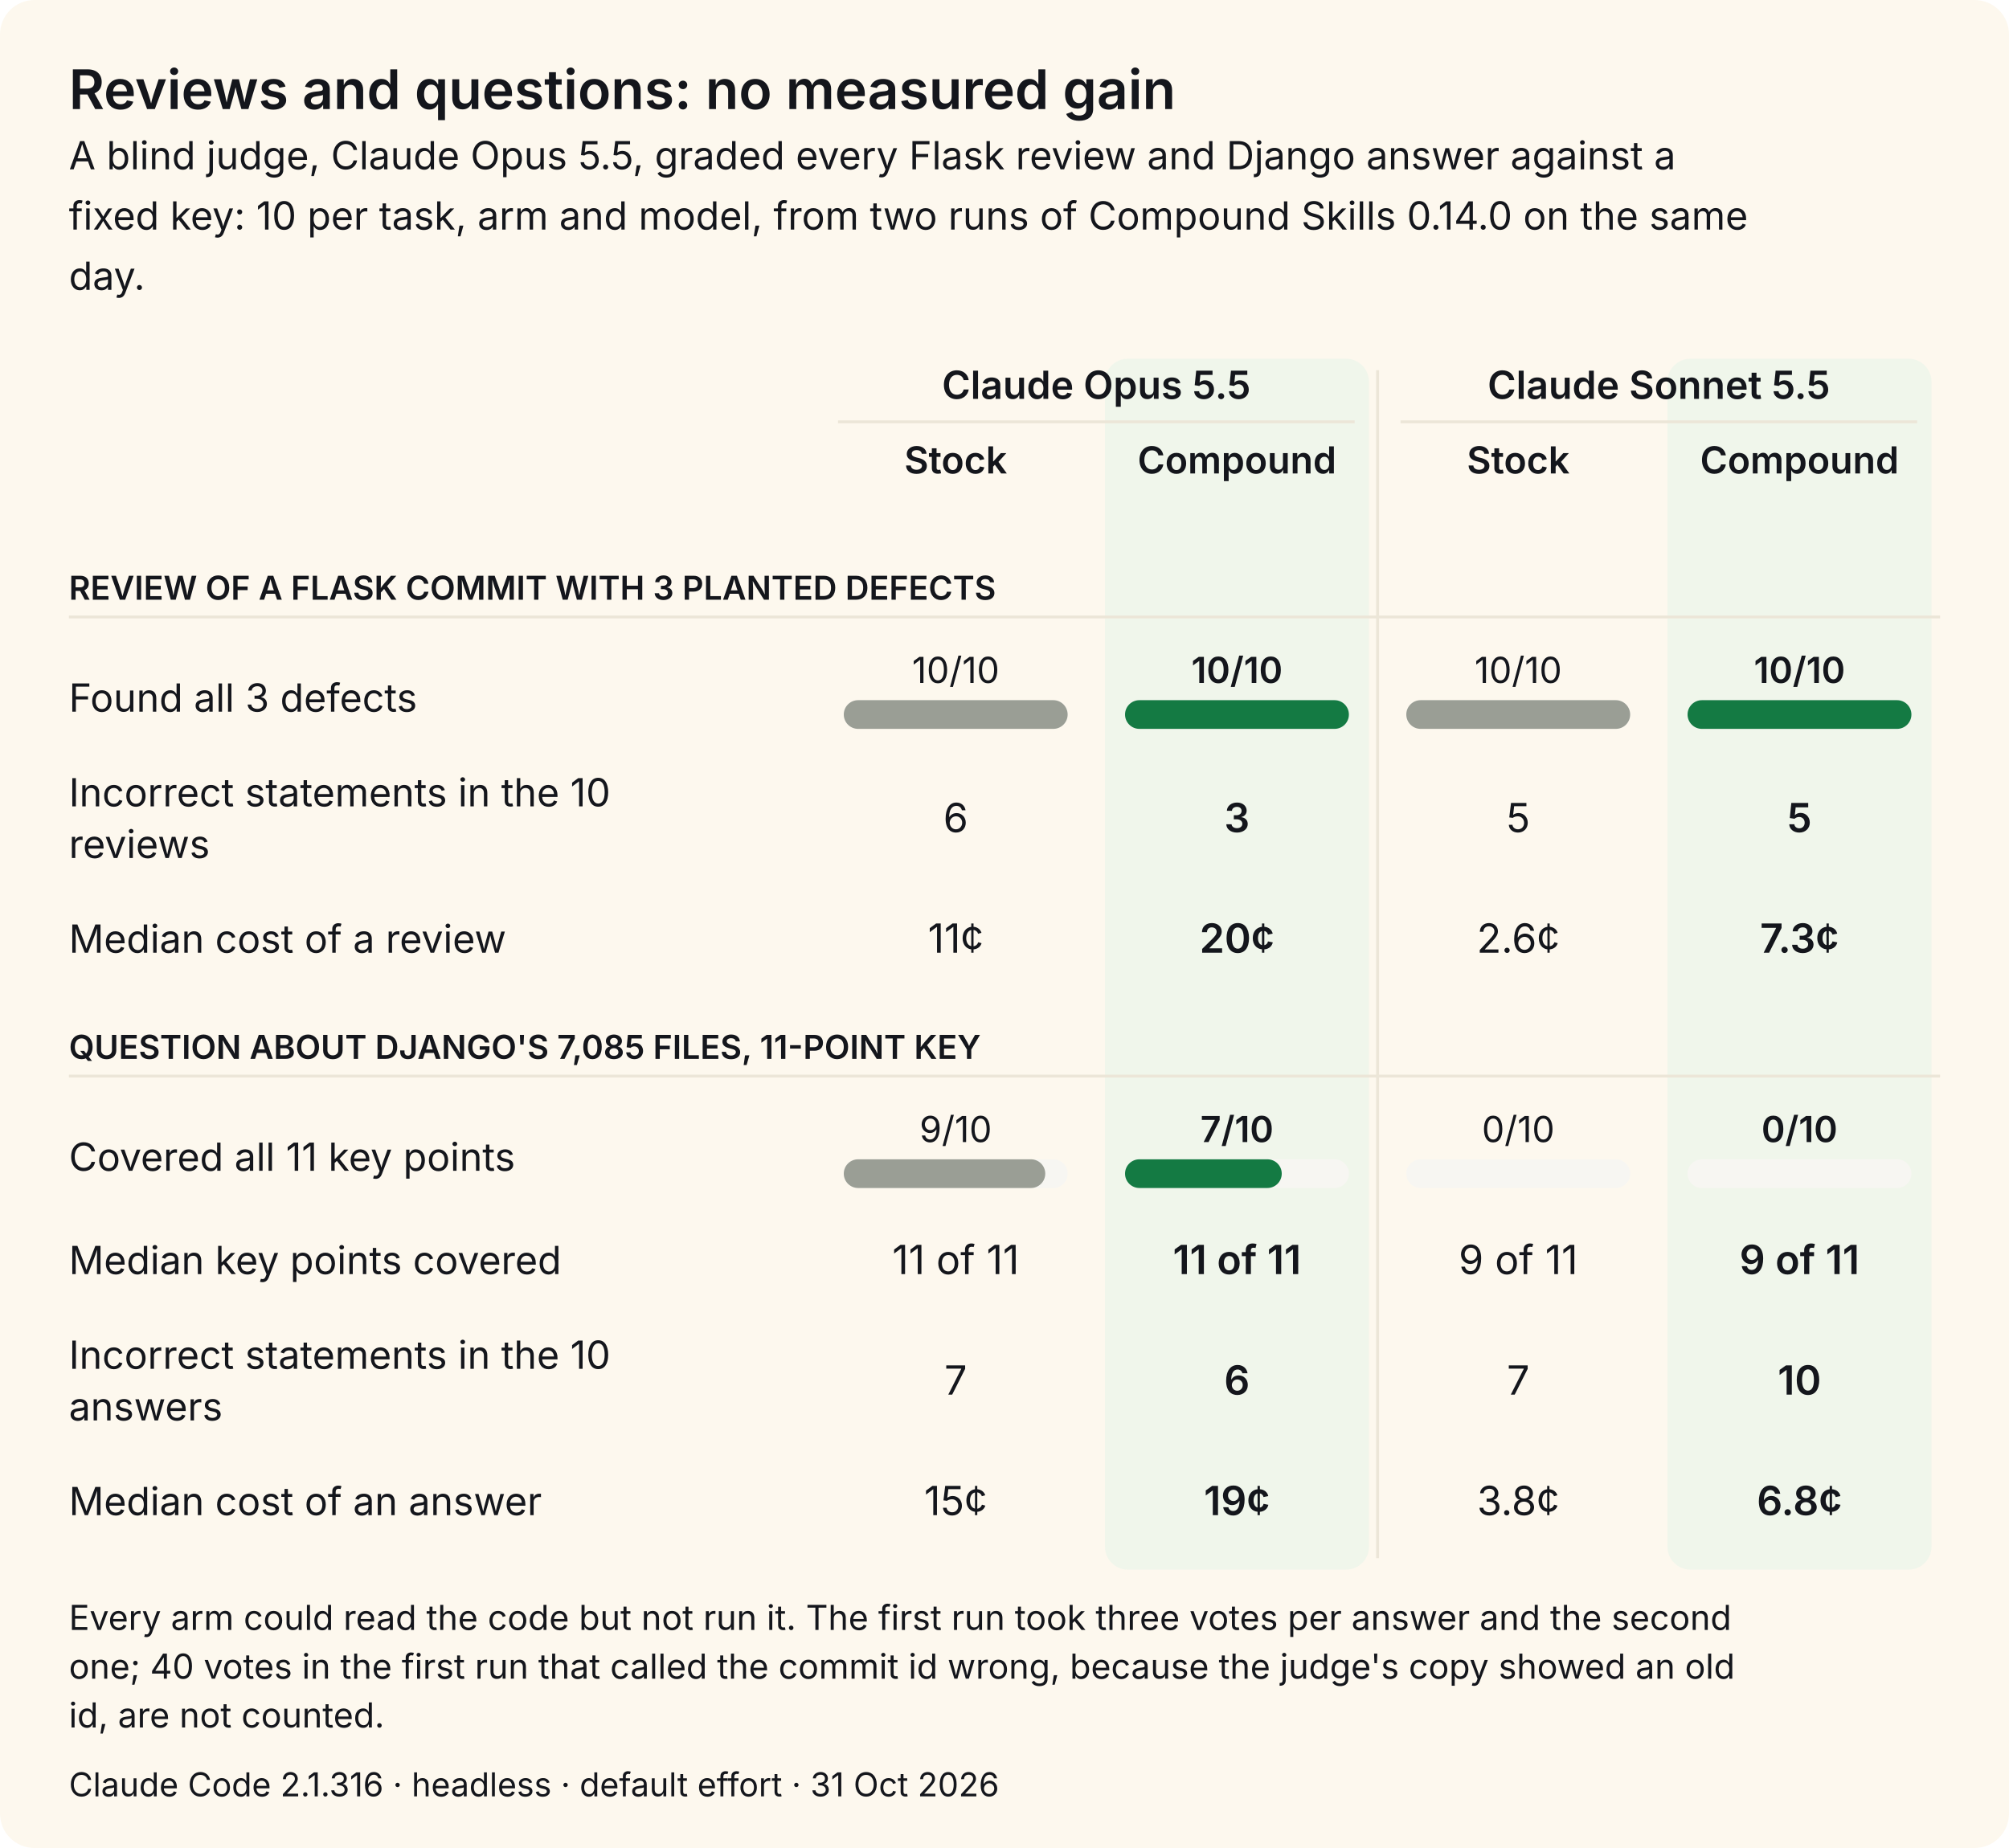
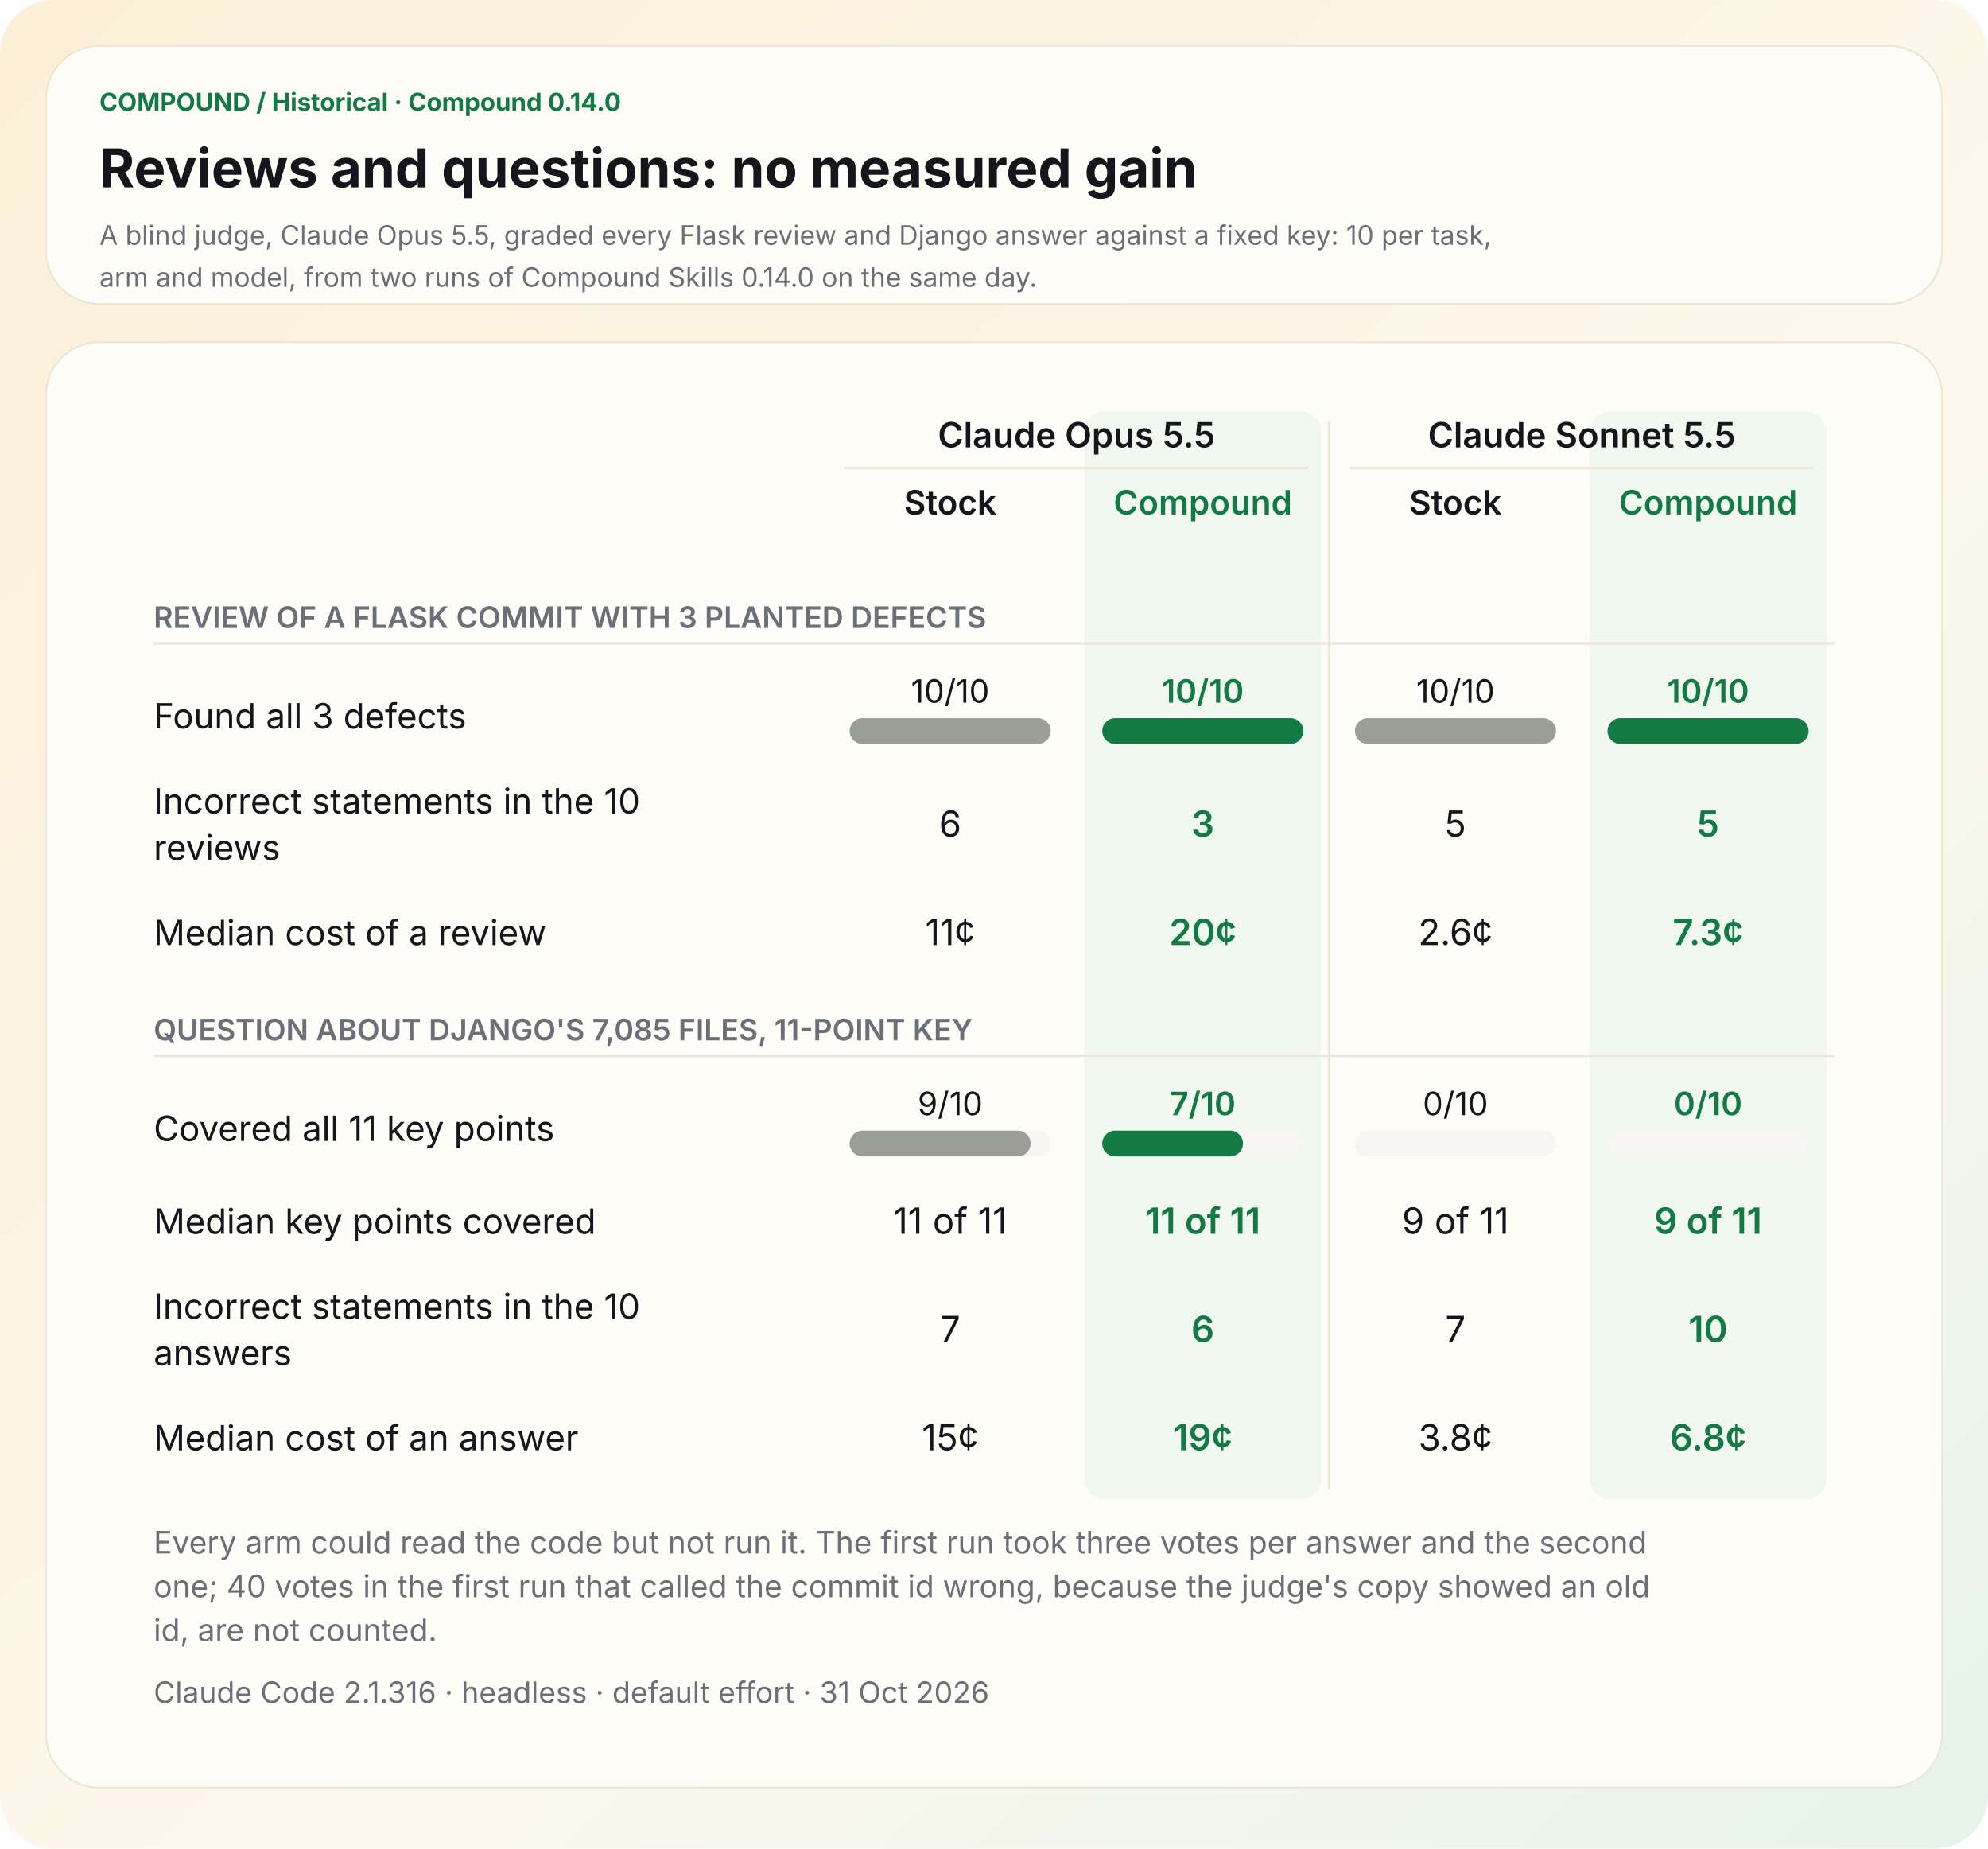
- <svg xmlns="http://www.w3.org/2000/svg" width="700" height="644" viewBox="0 0 700 644" role="img" aria-labelledby="title desc">
-   <style>text{font-family:Inter,system-ui,-apple-system,BlinkMacSystemFont,'Segoe UI','Noto Sans',Helvetica,Arial,sans-serif;fill:#14161c;font-variant-numeric:tabular-nums}.mono{font-family:ui-monospace,SFMono-Regular,'SF Mono',Menlo,Consolas,'Liberation Mono',monospace}</style>
-   <rect width="700" height="644" rx="12" fill="#fdf8ee" />
-   <text x="24.0" y="38.0" font-size="19" font-weight="600">Reviews and questions: no measured gain</text>
-   <text x="24.0" y="59.0" font-size="13.5" fill="#6b6f78">A blind judge, Claude Opus 5.5, graded every Flask review and Django answer against a</text>
-   <text x="24.0" y="80.0" font-size="13.5" fill="#6b6f78">fixed key: 10 per task, arm and model, from two runs of Compound Skills 0.14.0 on the same</text>
-   <text x="24.0" y="101.0" font-size="13.5" fill="#6b6f78">day.</text>
-   <rect x="385.0" y="125.0" width="92.0" height="422.0" rx="8" fill="#e5f3e9" fill-opacity="0.55" />
-   <rect x="581.0" y="125.0" width="92.0" height="422.0" rx="8" fill="#e5f3e9" fill-opacity="0.55" />
-   <line x1="480.0" y1="129.0" x2="480.0" y2="543.0" stroke="#ece6d8" stroke-width="1" />
-   <text x="382.0" y="139.0" font-size="13.5" font-weight="600" text-anchor="middle">Claude Opus 5.5</text>
-   <line x1="292.0" y1="147.0" x2="472.0" y2="147.0" stroke="#ece6d8" stroke-width="1" />
-   <text x="578.0" y="139.0" font-size="13.5" font-weight="600" text-anchor="middle">Claude Sonnet 5.5</text>
-   <line x1="488.0" y1="147.0" x2="668.0" y2="147.0" stroke="#ece6d8" stroke-width="1" />
-   <text x="333.0" y="165.0" font-size="13" font-weight="600" text-anchor="middle">Stock</text>
-   <text x="431.0" y="165.0" font-size="13" font-weight="600" text-anchor="middle" fill="#147a43">Compound</text>
-   <text x="529.0" y="165.0" font-size="13" font-weight="600" text-anchor="middle">Stock</text>
-   <text x="627.0" y="165.0" font-size="13" font-weight="600" text-anchor="middle" fill="#147a43">Compound</text>
-   <text x="24.0" y="209.0" font-size="11.5" font-weight="600" fill="#6b6f78">REVIEW OF A FLASK COMMIT WITH 3 PLANTED DEFECTS</text>
-   <line x1="24.0" y1="215.0" x2="676.0" y2="215.0" stroke="#ece6d8" stroke-width="1" />
-   <text x="24.0" y="248.0" font-size="13.5">Found all 3 defects</text>
-   <rect x="294.0" y="244.0" width="78.0" height="10.0" rx="5" fill="#f7f6f2" />
-   <rect x="294.0" y="244.0" width="78.0" height="10.0" rx="5" fill="#9a9e95" />
-   <text x="333.0" y="238.0" font-size="12.5" text-anchor="middle">10/10</text>
-   <rect x="392.0" y="244.0" width="78.0" height="10.0" rx="5" fill="#f7f6f2" />
-   <rect x="392.0" y="244.0" width="78.0" height="10.0" rx="5" fill="#147a43" />
-   <text x="431.0" y="238.0" font-size="12.5" font-weight="600" text-anchor="middle" fill="#147a43">10/10</text>
-   <rect x="490.0" y="244.0" width="78.0" height="10.0" rx="5" fill="#f7f6f2" />
-   <rect x="490.0" y="244.0" width="78.0" height="10.0" rx="5" fill="#9a9e95" />
-   <text x="529.0" y="238.0" font-size="12.5" text-anchor="middle">10/10</text>
-   <rect x="588.0" y="244.0" width="78.0" height="10.0" rx="5" fill="#f7f6f2" />
-   <rect x="588.0" y="244.0" width="78.0" height="10.0" rx="5" fill="#147a43" />
-   <text x="627.0" y="238.0" font-size="12.5" font-weight="600" text-anchor="middle" fill="#147a43">10/10</text>
-   <text x="24.0" y="281.0" font-size="13.5">Incorrect statements in the 10</text>
-   <text x="24.0" y="299.0" font-size="13.5">reviews</text>
-   <text x="333.0" y="290.0" font-size="14" text-anchor="middle">6</text>
-   <text x="431.0" y="290.0" font-size="14" font-weight="600" text-anchor="middle" fill="#147a43">3</text>
-   <text x="529.0" y="290.0" font-size="14" text-anchor="middle">5</text>
-   <text x="627.0" y="290.0" font-size="14" font-weight="600" text-anchor="middle" fill="#147a43">5</text>
-   <text x="24.0" y="332.0" font-size="13.5">Median cost of a review</text>
-   <text x="333.0" y="332.0" font-size="14" text-anchor="middle">11¢</text>
-   <text x="431.0" y="332.0" font-size="14" font-weight="600" text-anchor="middle" fill="#147a43">20¢</text>
-   <text x="529.0" y="332.0" font-size="14" text-anchor="middle">2.6¢</text>
-   <text x="627.0" y="332.0" font-size="14" font-weight="600" text-anchor="middle" fill="#147a43">7.3¢</text>
-   <text x="24.0" y="369.0" font-size="11.5" font-weight="600" fill="#6b6f78">QUESTION ABOUT DJANGO'S 7,085 FILES, 11-POINT KEY</text>
-   <line x1="24.0" y1="375.0" x2="676.0" y2="375.0" stroke="#ece6d8" stroke-width="1" />
-   <text x="24.0" y="408.0" font-size="13.5">Covered all 11 key points</text>
-   <rect x="294.0" y="404.0" width="78.0" height="10.0" rx="5" fill="#f7f6f2" />
-   <rect x="294.0" y="404.0" width="70.2" height="10.0" rx="5" fill="#9a9e95" />
-   <text x="333.0" y="398.0" font-size="12.5" text-anchor="middle">9/10</text>
-   <rect x="392.0" y="404.0" width="78.0" height="10.0" rx="5" fill="#f7f6f2" />
-   <rect x="392.0" y="404.0" width="54.6" height="10.0" rx="5" fill="#147a43" />
-   <text x="431.0" y="398.0" font-size="12.5" font-weight="600" text-anchor="middle" fill="#147a43">7/10</text>
-   <rect x="490.0" y="404.0" width="78.0" height="10.0" rx="5" fill="#f7f6f2" />
-   <text x="529.0" y="398.0" font-size="12.5" text-anchor="middle">0/10</text>
-   <rect x="588.0" y="404.0" width="78.0" height="10.0" rx="5" fill="#f7f6f2" />
-   <text x="627.0" y="398.0" font-size="12.5" font-weight="600" text-anchor="middle" fill="#147a43">0/10</text>
-   <text x="24.0" y="444.0" font-size="13.5">Median key points covered</text>
-   <text x="333.0" y="444.0" font-size="14" text-anchor="middle">11 of 11</text>
-   <text x="431.0" y="444.0" font-size="14" font-weight="600" text-anchor="middle" fill="#147a43">11 of 11</text>
-   <text x="529.0" y="444.0" font-size="14" text-anchor="middle">9 of 11</text>
-   <text x="627.0" y="444.0" font-size="14" font-weight="600" text-anchor="middle" fill="#147a43">9 of 11</text>
-   <text x="24.0" y="477.0" font-size="13.5">Incorrect statements in the 10</text>
-   <text x="24.0" y="495.0" font-size="13.5">answers</text>
-   <text x="333.0" y="486.0" font-size="14" text-anchor="middle">7</text>
-   <text x="431.0" y="486.0" font-size="14" font-weight="600" text-anchor="middle" fill="#147a43">6</text>
-   <text x="529.0" y="486.0" font-size="14" text-anchor="middle">7</text>
-   <text x="627.0" y="486.0" font-size="14" font-weight="600" text-anchor="middle" fill="#147a43">10</text>
-   <text x="24.0" y="528.0" font-size="13.5">Median cost of an answer</text>
-   <text x="333.0" y="528.0" font-size="14" text-anchor="middle">15¢</text>
-   <text x="431.0" y="528.0" font-size="14" font-weight="600" text-anchor="middle" fill="#147a43">19¢</text>
-   <text x="529.0" y="528.0" font-size="14" text-anchor="middle">3.8¢</text>
-   <text x="627.0" y="528.0" font-size="14" font-weight="600" text-anchor="middle" fill="#147a43">6.8¢</text>
-   <text x="24.0" y="568.0" font-size="12" fill="#6b6f78">Every arm could read the code but not run it. The first run took three votes per answer and the second</text>
-   <text x="24.0" y="585.0" font-size="12" fill="#6b6f78">one; 40 votes in the first run that called the commit id wrong, because the judge's copy showed an old</text>
-   <text x="24.0" y="602.0" font-size="12" fill="#6b6f78">id, are not counted.</text>
-   <text x="24.0" y="626.0" font-size="11.5" fill="#6b6f78">Claude Code 2.1.316 · headless · default effort · 31 Oct 2026</text>
+ <svg xmlns="http://www.w3.org/2000/svg" width="1040" height="967" viewBox="0 0 1040 967" role="img" aria-labelledby="title desc">
+   <style>text{font-family:Inter,system-ui,-apple-system,BlinkMacSystemFont,'Segoe UI',Arial,sans-serif;font-variant-numeric:tabular-nums}.mono{font-family:ui-monospace,SFMono-Regular,Menlo,monospace}</style>
+   <defs>
+     <linearGradient id="theme-wash" x2="1" y2="1">
+       <stop offset="0" stop-color="#fbefd6" />
+       <stop offset=".6" stop-color="#fdf8ee" />
+       <stop offset="1" stop-color="#e5f3e9" />
+     </linearGradient>
+   </defs>
+   <rect x="0" y="0" width="1040" height="967" rx="28" fill="url(#theme-wash)" />
+   <g fill="#14161c">
+     <rect x="24" y="24" width="992" height="135" rx="28" fill="#fffdf8" stroke="#ece6d8" stroke-width="1" />
+     <text x="52" y="58" font-size="13" font-weight="650" fill="#147a43">COMPOUND  /  Historical · Compound 0.14.0</text>
+     <text x="52" y="98" font-size="28" font-weight="750" fill="#14161c">Reviews and questions: no measured gain</text>
+     <text x="52" y="128" font-size="14" font-weight="400" fill="#6b6f78">A blind judge, Claude Opus 5.5, graded every Flask review and Django answer against a fixed key: 10 per task,</text>
+     <text x="52" y="150" font-size="14" font-weight="400" fill="#6b6f78">arm and model, from two runs of Compound Skills 0.14.0 on the same day.</text>
+     <rect x="24" y="179" width="992" height="756.091" rx="28" fill="#fffdf8" stroke="#ece6d8" stroke-width="1" />
+     <g transform="translate(48 46.611) scale(1.348571)">
+       <rect x="385.0" y="125.0" width="92.0" height="422.0" rx="8" fill="#e5f3e9" fill-opacity="0.55" />
+       <rect x="581.0" y="125.0" width="92.0" height="422.0" rx="8" fill="#e5f3e9" fill-opacity="0.55" />
+       <line x1="480.0" y1="129.0" x2="480.0" y2="543.0" stroke="#ece6d8" stroke-width="1" />
+       <text x="382.0" y="139.0" font-size="13.5" font-weight="600" text-anchor="middle">Claude Opus 5.5</text>
+       <line x1="292.0" y1="147.0" x2="472.0" y2="147.0" stroke="#ece6d8" stroke-width="1" />
+       <text x="578.0" y="139.0" font-size="13.5" font-weight="600" text-anchor="middle">Claude Sonnet 5.5</text>
+       <line x1="488.0" y1="147.0" x2="668.0" y2="147.0" stroke="#ece6d8" stroke-width="1" />
+       <text x="333.0" y="165.0" font-size="13" font-weight="600" text-anchor="middle">Stock</text>
+       <text x="431.0" y="165.0" font-size="13" font-weight="600" text-anchor="middle" fill="#147a43">Compound</text>
+       <text x="529.0" y="165.0" font-size="13" font-weight="600" text-anchor="middle">Stock</text>
+       <text x="627.0" y="165.0" font-size="13" font-weight="600" text-anchor="middle" fill="#147a43">Compound</text>
+       <text x="24.0" y="209.0" font-size="11.5" font-weight="600" fill="#6b6f78">REVIEW OF A FLASK COMMIT WITH 3 PLANTED DEFECTS</text>
+       <line x1="24.0" y1="215.0" x2="676.0" y2="215.0" stroke="#ece6d8" stroke-width="1" />
+       <text x="24.0" y="248.0" font-size="13.5">Found all 3 defects</text>
+       <rect x="294.0" y="244.0" width="78.0" height="10.0" rx="5" fill="#f7f6f2" />
+       <rect x="294.0" y="244.0" width="78.0" height="10.0" rx="5" fill="#9a9e95" />
+       <text x="333.0" y="238.0" font-size="12.5" text-anchor="middle">10/10</text>
+       <rect x="392.0" y="244.0" width="78.0" height="10.0" rx="5" fill="#f7f6f2" />
+       <rect x="392.0" y="244.0" width="78.0" height="10.0" rx="5" fill="#147a43" />
+       <text x="431.0" y="238.0" font-size="12.5" font-weight="600" text-anchor="middle" fill="#147a43">10/10</text>
+       <rect x="490.0" y="244.0" width="78.0" height="10.0" rx="5" fill="#f7f6f2" />
+       <rect x="490.0" y="244.0" width="78.0" height="10.0" rx="5" fill="#9a9e95" />
+       <text x="529.0" y="238.0" font-size="12.5" text-anchor="middle">10/10</text>
+       <rect x="588.0" y="244.0" width="78.0" height="10.0" rx="5" fill="#f7f6f2" />
+       <rect x="588.0" y="244.0" width="78.0" height="10.0" rx="5" fill="#147a43" />
+       <text x="627.0" y="238.0" font-size="12.5" font-weight="600" text-anchor="middle" fill="#147a43">10/10</text>
+       <text x="24.0" y="281.0" font-size="13.5">Incorrect statements in the 10</text>
+       <text x="24.0" y="299.0" font-size="13.5">reviews</text>
+       <text x="333.0" y="290.0" font-size="14" text-anchor="middle">6</text>
+       <text x="431.0" y="290.0" font-size="14" font-weight="600" text-anchor="middle" fill="#147a43">3</text>
+       <text x="529.0" y="290.0" font-size="14" text-anchor="middle">5</text>
+       <text x="627.0" y="290.0" font-size="14" font-weight="600" text-anchor="middle" fill="#147a43">5</text>
+       <text x="24.0" y="332.0" font-size="13.5">Median cost of a review</text>
+       <text x="333.0" y="332.0" font-size="14" text-anchor="middle">11¢</text>
+       <text x="431.0" y="332.0" font-size="14" font-weight="600" text-anchor="middle" fill="#147a43">20¢</text>
+       <text x="529.0" y="332.0" font-size="14" text-anchor="middle">2.6¢</text>
+       <text x="627.0" y="332.0" font-size="14" font-weight="600" text-anchor="middle" fill="#147a43">7.3¢</text>
+       <text x="24.0" y="369.0" font-size="11.5" font-weight="600" fill="#6b6f78">QUESTION ABOUT DJANGO'S 7,085 FILES, 11-POINT KEY</text>
+       <line x1="24.0" y1="375.0" x2="676.0" y2="375.0" stroke="#ece6d8" stroke-width="1" />
+       <text x="24.0" y="408.0" font-size="13.5">Covered all 11 key points</text>
+       <rect x="294.0" y="404.0" width="78.0" height="10.0" rx="5" fill="#f7f6f2" />
+       <rect x="294.0" y="404.0" width="70.2" height="10.0" rx="5" fill="#9a9e95" />
+       <text x="333.0" y="398.0" font-size="12.5" text-anchor="middle">9/10</text>
+       <rect x="392.0" y="404.0" width="78.0" height="10.0" rx="5" fill="#f7f6f2" />
+       <rect x="392.0" y="404.0" width="54.6" height="10.0" rx="5" fill="#147a43" />
+       <text x="431.0" y="398.0" font-size="12.5" font-weight="600" text-anchor="middle" fill="#147a43">7/10</text>
+       <rect x="490.0" y="404.0" width="78.0" height="10.0" rx="5" fill="#f7f6f2" />
+       <text x="529.0" y="398.0" font-size="12.5" text-anchor="middle">0/10</text>
+       <rect x="588.0" y="404.0" width="78.0" height="10.0" rx="5" fill="#f7f6f2" />
+       <text x="627.0" y="398.0" font-size="12.5" font-weight="600" text-anchor="middle" fill="#147a43">0/10</text>
+       <text x="24.0" y="444.0" font-size="13.5">Median key points covered</text>
+       <text x="333.0" y="444.0" font-size="14" text-anchor="middle">11 of 11</text>
+       <text x="431.0" y="444.0" font-size="14" font-weight="600" text-anchor="middle" fill="#147a43">11 of 11</text>
+       <text x="529.0" y="444.0" font-size="14" text-anchor="middle">9 of 11</text>
+       <text x="627.0" y="444.0" font-size="14" font-weight="600" text-anchor="middle" fill="#147a43">9 of 11</text>
+       <text x="24.0" y="477.0" font-size="13.5">Incorrect statements in the 10</text>
+       <text x="24.0" y="495.0" font-size="13.5">answers</text>
+       <text x="333.0" y="486.0" font-size="14" text-anchor="middle">7</text>
+       <text x="431.0" y="486.0" font-size="14" font-weight="600" text-anchor="middle" fill="#147a43">6</text>
+       <text x="529.0" y="486.0" font-size="14" text-anchor="middle">7</text>
+       <text x="627.0" y="486.0" font-size="14" font-weight="600" text-anchor="middle" fill="#147a43">10</text>
+       <text x="24.0" y="528.0" font-size="13.5">Median cost of an answer</text>
+       <text x="333.0" y="528.0" font-size="14" text-anchor="middle">15¢</text>
+       <text x="431.0" y="528.0" font-size="14" font-weight="600" text-anchor="middle" fill="#147a43">19¢</text>
+       <text x="529.0" y="528.0" font-size="14" text-anchor="middle">3.8¢</text>
+       <text x="627.0" y="528.0" font-size="14" font-weight="600" text-anchor="middle" fill="#147a43">6.8¢</text>
+       <text x="24.0" y="568.0" font-size="12" fill="#6b6f78">Every arm could read the code but not run it. The first run took three votes per answer and the second</text>
+       <text x="24.0" y="585.0" font-size="12" fill="#6b6f78">one; 40 votes in the first run that called the commit id wrong, because the judge's copy showed an old</text>
+       <text x="24.0" y="602.0" font-size="12" fill="#6b6f78">id, are not counted.</text>
+       <text x="24.0" y="626.0" font-size="11.5" fill="#6b6f78">Claude Code 2.1.316 · headless · default effort · 31 Oct 2026</text>
+     </g>
+   </g>
</svg>
